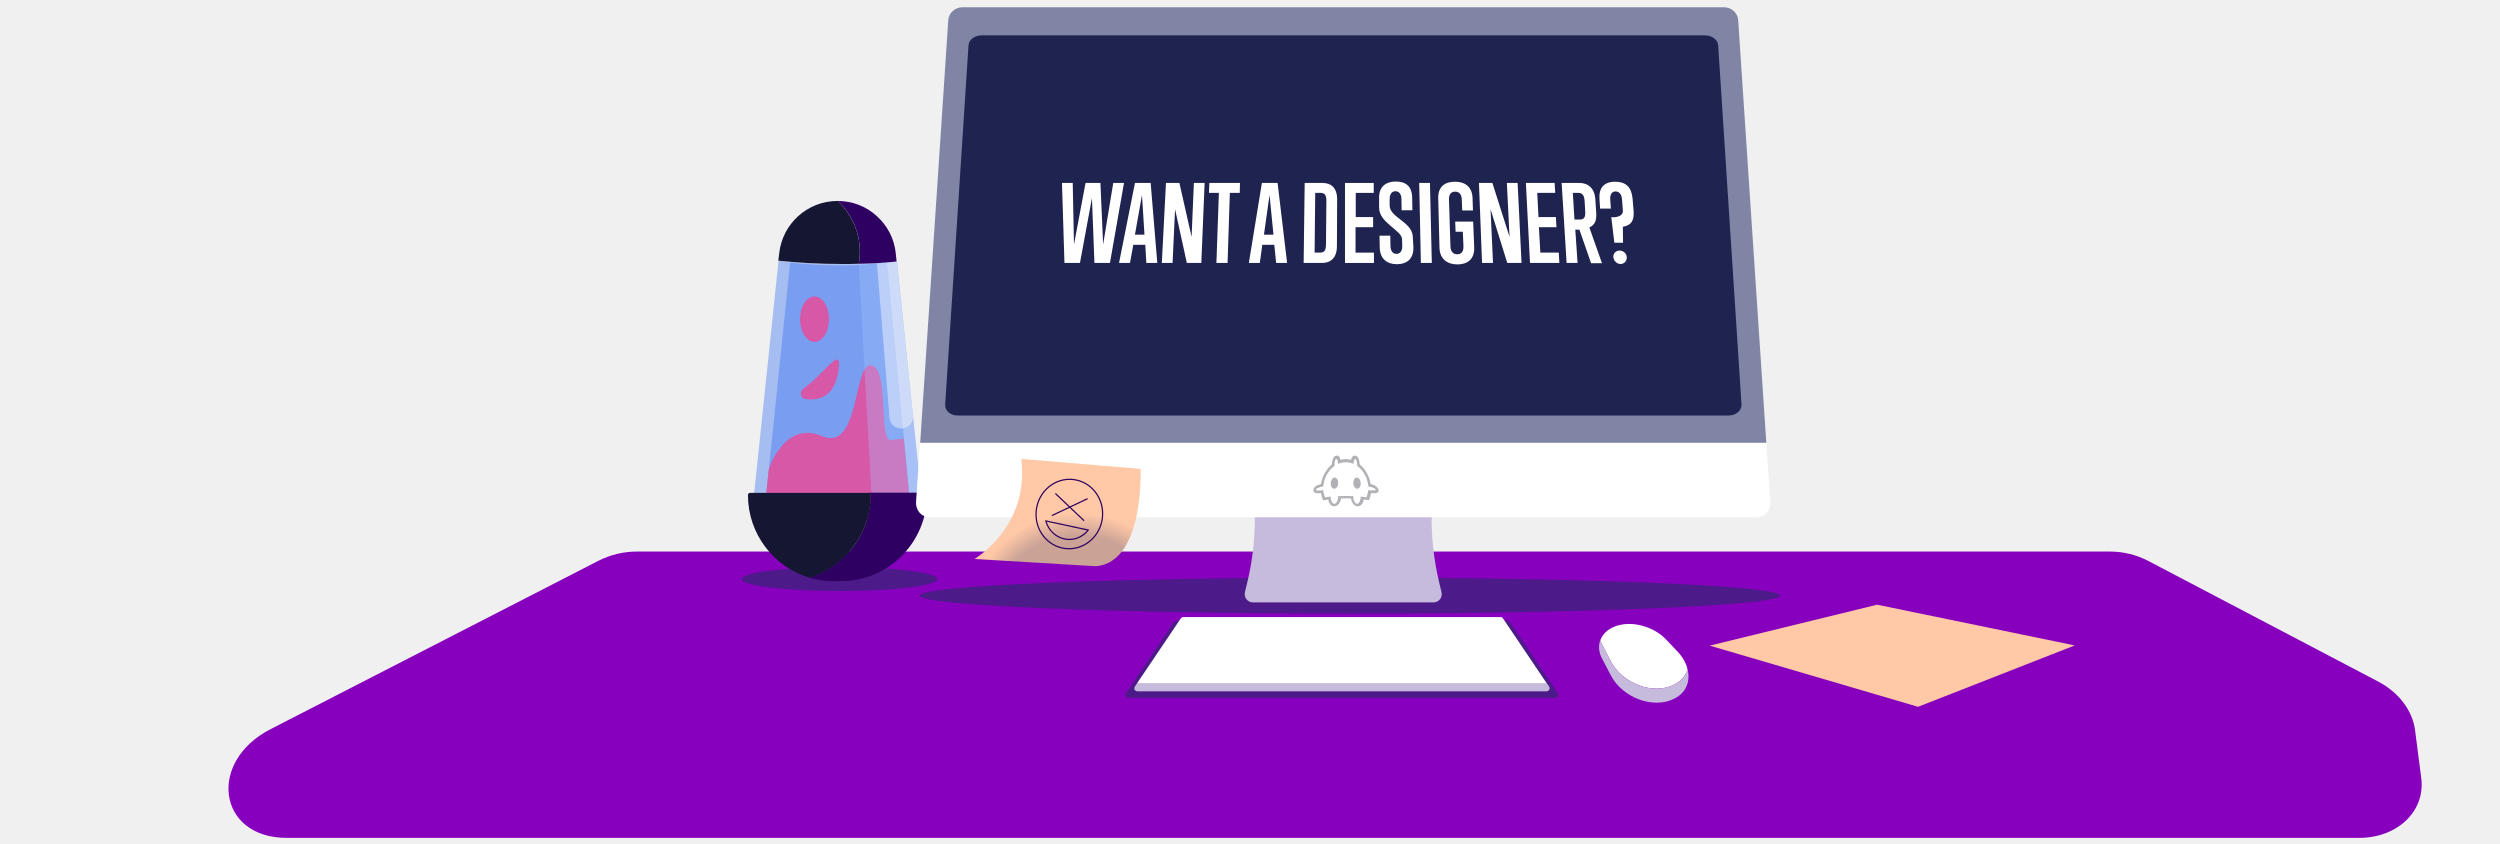
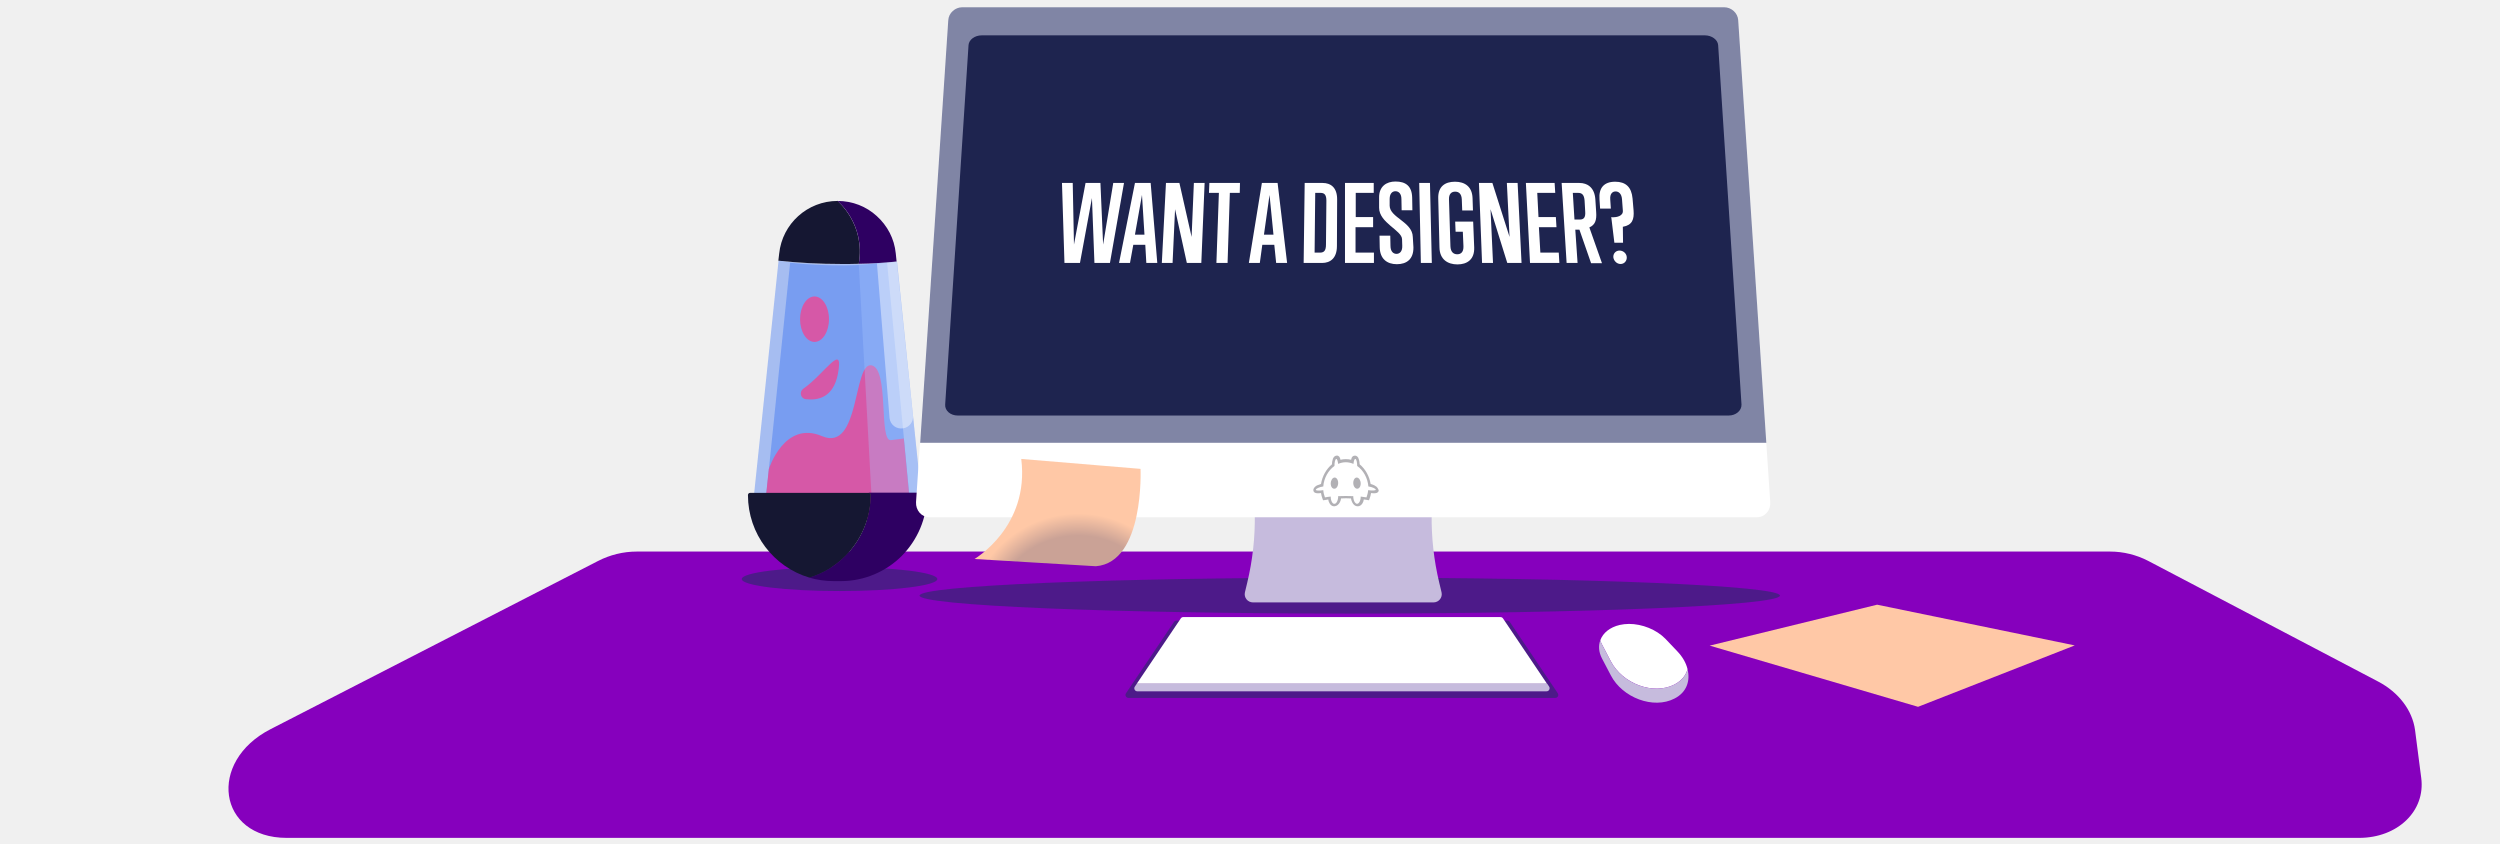
- <svg xmlns="http://www.w3.org/2000/svg" version="1.1" id="Livello_1" x="0px" y="0px" viewBox="0 0 1209.3 407.9" style="enable-background:new 0 0 1209.3 407.9;" xml:space="preserve">
+ <svg xmlns="http://www.w3.org/2000/svg" version="1.1" x="0px" y="0px" viewBox="0 0 1209.3 407.9" style="" xml:space="preserve">
  <style type="text/css">
+ 	
+ 	
+ 	#Livello_3 {
+ animation: fadeIn ease 10s;
+ -webkit-animation: fadeIn ease 10s;
+ -moz-animation: fadeIn ease 10s;
+ -o-animation: fadeIn ease 10s;
+ -ms-animation: fadeIn ease 10s;
+ }
+ @keyframes fadeIn {
+ 0% {opacity:0;}
+ 100% {opacity:100;}
+ }
+ 
+ @-moz-keyframes fadeIn {
+ 0% {opacity:0;}
+ 100% {opacity:100;}
+ }
+ 
+ @-webkit-keyframes fadeIn {
+ 0% {opacity:0;}
+ 100% {opacity:100;}
+ }
+ 
+ @-o-keyframes fadeIn {
+ 0% {opacity:0;}
+ 100% {opacity:100;}
+ }
+ 
+ @-ms-keyframes fadeIn {
+ 0% {opacity:0;}
+ 100% {opacity:100;}
+ }
+ 	
+ 	
+ 	
+ 	
+ 	
+ 	
+ 	
+ 	
+ 	
	.st0{fill:#8600BD;}
- 	.st1{opacity:0.58;fill:#242D64;}
- 	.st2{opacity:0.38;fill:#2C69F2;}
+ 	.st1{opacity:0.58;fill:#242D64;enable-background:new    ;}
+ 	.st2{opacity:0.38;fill:#2C69F2;enable-background:new    ;}
	.st3{fill:#151732;}
	.st4{fill:#D658A7;}
- 	.st5{opacity:0.31;fill:#A9C7FF;}
+ 	.st5{opacity:0.31;fill:#A9C7FF;enable-background:new    ;}
	.st6{fill:#2E0062;}
- 	.st7{opacity:0.43;fill:#FFFFFF;}
+ 	.st7{opacity:0.43;fill:#FFFFFF;enable-background:new    ;}
	.st8{fill:#FADD77;}
	.st9{fill:#C6BBDD;}
	.st10{fill:#FFFFFF;}
	.st11{fill:#FFC8A6;}
	.st12{fill:url(#SVGID_1_);}
- 	.st13{fill:none;stroke:#2E0062;stroke-width:0.6;stroke-miterlimit:10;}
- 	.st14{opacity:0.34;}
- 	.st15{fill:#1D1927;}
+ 	.st13{fill:none;stroke:#2E0062;stroke-width:0.6;stroke-miterlimit:9.999;}
+ 	.st14{fill:none;stroke:#2E0062;stroke-width:0.6;stroke-miterlimit:10;}
+ 	.st15{opacity:0.34;}
+ 	.st16{fill:#1D1927;}
+ 	.st17{fill:none;stroke:#FFFFFF;stroke-miterlimit:10;}
</style>
-   <path class="st0" d="M308,266.8h712.7c6.4,0,12.8,1.6,18.4,4.5l111.3,58.4c9.9,5.2,16.5,13.9,17.8,23.4l3,23.2  c2.1,16-11.4,29-30.1,29H138.7c-33.4,0-38.5-36.9-7.8-52.6l158.3-81.3C295,268.4,301.5,266.8,308,266.8z" />
-   <ellipse class="st1" cx="406.1" cy="280.1" rx="47.3" ry="5.8" />
-   <path class="st2" d="M446.5,248c-8.8,2.1-25.3,3.6-44.3,3.6c-15.4,0-29.2-1-38.5-2.5l12.9-123c9.3,1,19.8,1.6,30.8,1.6  c9.3,0,18.3-0.4,26.5-1.2L446.5,248z" />
-   <path class="st3" d="M415.4,127.6c-2.7,0.1-5.4,0.1-8.1,0.1c-11,0-21.5-0.6-30.8-1.6l0.4-3.4c1.5-14.5,13.7-25.5,28.3-25.5  C405.1,97.3,418.7,108.3,415.4,127.6z" />
-   <path class="st2" d="M440.8,249.1c-7.4,1.8-22.5,2.5-38.6,2.5c-13.4-0.1-33.4-2.2-32.6-2.1l12.6-122.4c7.9,0.9,16.7,1.3,26.1,1.3  c7.9,0,13.9-0.8,20.8-1.4L440.8,249.1z" />
-   <path class="st4" d="M371.9,226.9c0,0,7.5-23.8,25.8-15.9c18.4,7.8,14.9-35.7,23.8-34.3c8.8,1.5,3.4,37,9.5,36.2  c6.2-0.8,6.2-0.8,6.2-0.8l3.5,36.9c0,0-36.4,6.8-71.2,0.4L371.9,226.9z" />
-   <ellipse class="st4" cx="394" cy="154.4" rx="7" ry="11" />
-   <path class="st4" d="M388.6,188c-2.1,1.5-1.4,4.8,1.2,5.1c5.9,0.7,13.3-0.8,15.5-12.2C408.4,164.6,398.8,181,388.6,188z" />
-   <path class="st5" d="M433.8,126.6L446.5,248c0,0-12.6,3.3-24.3,3.4l-6.8-123.7L433.8,126.6z" />
-   <path class="st6" d="M415.4,127.6c3.3-19.4-10.3-30.4-10.3-30.4c7.3,0,14,2.7,19,7.3c5.1,4.6,8.5,10.9,9.2,18.1l0.4,3.9  C428,127.1,421.8,127.5,415.4,127.6z" />
-   <path class="st7" d="M424.2,127.5l6.1,74.8c0.4,3.2,3.3,5.4,6.5,4.9h0c3-0.4,5.2-3.2,4.8-6.2l-7.8-74.4L424.2,127.5z" />
-   <path class="st6" d="M448.4,239.4c0,11.5-4.7,21.9-12.2,29.5c-7.5,7.5-18,12.2-29.5,12.2h-3.4c-4.1,0-8.1-0.6-11.9-1.7  c6.7-2,12.7-5.6,17.5-10.5c7.5-7.5,12.2-18,12.2-29.5c0-0.6-0.5-1.1-1.1-1.1h27.3C447.9,238.3,448.4,238.8,448.4,239.4z" />
-   <ellipse class="st1" cx="652.9" cy="288.1" rx="208.1" ry="8.7" />
-   <path class="st3" d="M421.2,239.4c0,11.5-4.7,21.9-12.2,29.5c-4.8,4.8-10.8,8.5-17.5,10.5c-17.2-5.1-29.7-21.1-29.7-39.9  c0-0.3,0.1-0.6,0.3-0.8c0.2-0.2,0.5-0.3,0.8-0.3h57.3C420.7,238.3,421.2,238.8,421.2,239.4z" />
-   <path class="st8" d="M927.5,165.2" />
-   <path class="st9" d="M649.2,211.1h-42.9c-2.6,0-4.6,2.5-3.9,5l0,0c5.8,21.5,6.1,44.2,0.9,65.8l-1.1,4.6c-0.6,2.5,1.3,4.9,3.9,4.9  h43.1h1.1h43.1c2.6,0,4.5-2.4,3.9-4.9l-1.1-4.6c-5.2-21.7-4.9-44.3,0.9-65.8v0c0.7-2.5-1.2-5-3.9-5h-42.9" />
-   <path class="st10" d="M849.8,250.2H449.6c-3.8,0-6.7-3.3-6.5-7.3L458.7,9.7c0.2-3.4,3.3-6.2,6.8-6.2h333.2H834  c3.5,0,6.6,2.8,6.8,6.2l15.5,233.2C856.6,246.9,853.7,250.2,849.8,250.2z" />
-   <path class="st3" d="M836.2,201H463.3c-3.6,0-6.3-2.4-6.1-5.3l11.3-173.9c0.2-2.6,3-4.7,6.4-4.7h349.8c3.3,0,6.2,2.1,6.4,4.7  l11.3,173.9C842.5,198.6,839.7,201,836.2,201z" />
-   <path class="st1" d="M854.4,214.2H445.1L458.7,9.7c0.2-3.4,3.3-6.2,6.8-6.2H834c3.5,0,6.6,2.8,6.8,6.2L854.4,214.2z" />
-   <path class="st1" d="M753.5,335.3l-1-1.5l-22.2-33c-0.3-0.4-0.7-0.6-1.2-0.6h-160c-0.5,0-0.9,0.2-1.2,0.6l-22.2,33l-1,1.5  c-0.7,1,0,2.3,1.2,2.3h206.4C753.5,337.6,754.2,336.3,753.5,335.3z" />
-   <path class="st9" d="M748.1,334.4H550.1c-1.1,0-1.8-1.3-1.2-2.2l1-1.5c0.1,0,0.1,0,0.2,0h198.1c0.1,0,0.1,0,0.2,0l1,1.5  C749.9,333.1,749.3,334.4,748.1,334.4z" />
-   <path class="st10" d="M748.3,330.7c-0.1,0-0.1,0-0.2,0H550.1c-0.1,0-0.1,0-0.2,0l21.3-31.6c0.3-0.4,0.7-0.6,1.1-0.6h153.5  c0.5,0,0.9,0.2,1.2,0.6L748.3,330.7z" />
-   <g>
-     <path class="st10" d="M536.9,127.2h-7.5l-1.2-31.4l-5.8,31.4h-7.5l-1.2-38.7h5.2l0.6,29.8l5.6-29.8h7.2l1.3,29.8l4.9-29.8h5.2   L536.9,127.2z" />
-     <path class="st10" d="M554.5,127.2l-0.5-8.8h-5.8l-1.6,8.8h-5.3l7.7-38.7h7.6l3.2,38.7H554.5z M552.4,94.3l-3.4,19.2h4.6   L552.4,94.3z" />
-     <path class="st10" d="M574.1,127.2l-5.7-26l-1.2,26H562l2-38.7h6.5l5.9,26.1l1.1-26.1h5.2l-1.6,38.7H574.1z" />
-     <path class="st10" d="M588.4,127.2l1.2-33.9h-4.8l0.2-4.8h14.8l-0.1,4.8h-4.8l-1.1,33.9H588.4z" />
-     <path class="st10" d="M617.3,127.2l-0.9-8.8h-5.8l-1.2,8.8h-5.3l6.3-38.7h7.6l4.6,38.7H617.3z M614.1,94.3l-2.7,19.2h4.6   L614.1,94.3z" />
-     <path class="st10" d="M630.6,127.2l0.5-38.7h8.7c3.9,0,7,2.2,7,7.9l-0.1,22.6c0,5.9-3.2,8.2-7.2,8.2H630.6z M641.6,97.1   c0-2.8-0.9-3.8-2.8-3.8h-2.6l-0.3,28.9h2.6c2,0,2.9-1,2.9-3.9L641.6,97.1z" />
-     <path class="st10" d="M650.6,127.2l0-38.7h13.9l0,4.8h-8.7l0,11.7h8.4l0,4.9h-8.5l0,12.3h8.9l0,5H650.6z" />
-     <path class="st10" d="M683.7,119.6c0.1,5.7-3.2,8.2-8,8.2c-4.8,0-8.2-2.6-8.3-8.2l-0.1-5.6h5.2l0.1,4.9c0,2.9,1.5,3.9,2.9,3.9   c1.4,0,2.9-1,2.8-3.9l-0.1-3.2c-0.1-4.3-11.1-7.9-11.1-15.2l0-4.8c-0.1-5.6,3.6-7.9,7.9-7.9c5,0,8,2.2,8.1,7.9l0.1,6h-5.2l-0.1-5.4   c0-2.8-1.5-3.8-2.9-3.8c-1.4,0-2.8,1-2.8,3.8l0,3.2c0.1,5.8,11,7.8,11.2,15.1L683.7,119.6z" />
-     <path class="st10" d="M687.3,127.2l-0.8-38.7h5.2l0.9,38.7H687.3z" />
-     <path class="st10" d="M707.6,112.1h-3.5l-0.2-4.9h8.7l0.5,12.5c0.2,5.9-3.5,8.2-8.1,8.2c-4.7,0-8.6-2.4-8.7-8.2l-0.6-23.9   c-0.1-5.6,3.3-7.9,8.1-7.9c4.8,0,8.3,2.4,8.5,7.9l0.2,6h-5.2l-0.2-5.3c-0.1-2.8-1.5-3.8-3.2-3.8c-1.7,0-3.1,1-3,3.8l0.7,22.6   c0.1,2.9,1.6,3.9,3.3,3.9c1.7,0,3.1-1,3-3.9L707.6,112.1z" />
-     <path class="st10" d="M729.1,127.2l-8.1-26l1.2,26h-5.3l-1.5-38.7h6.5l8.3,26.1l-1.3-26.1h5.2l1.9,38.7H729.1z" />
-     <path class="st10" d="M740.1,127.2l-2-38.7H752l0.3,4.8h-8.7l0.6,11.7h8.4l0.3,4.9h-8.5l0.7,12.3h8.9l0.3,5H740.1z" />
-     <path class="st10" d="M769.6,127.2l-5.6-16.1h-2l1.1,16.1h-5.3l-2.4-38.7h8.6c3.9,0,7.3,2.2,7.7,7.9l0.4,6.2   c0.3,3.9-0.5,6.2-3.3,7.4l6.1,17.3H769.6z M766.5,97.1c-0.2-2.8-1.2-3.8-3.1-3.8h-2.6l0.8,12.9h2.6c1.9,0,2.8-1,2.6-3.8L766.5,97.1   z" />
-     <path class="st10" d="M780.9,117.4l-1.5-12.4c0.3,0.1,0.6,0.1,1,0.1c1.4,0,4.9-0.5,4.6-3.3l-0.4-5.4c-0.2-2.8-1.7-3.8-3.1-3.8   c-1.4,0-2.8,1-2.6,3.8l0.3,4.5h-5.2l-0.3-4.6c-0.4-5.4,2.2-8.4,7.6-8.4c5.1,0,7.9,2.6,8.4,8.1l0.5,5.9c0.3,4.2-0.6,7-5.2,7.8   l0.1,7.7H780.9z M780.4,124.4c-0.1-1.8,1.2-3.2,3-3.2c1.8,0,3.4,1.4,3.5,3.2c0.1,1.8-1.2,3.3-3,3.3S780.6,126.2,780.4,124.4z" />
+   <g id="Livello_1">
+     <path class="st0 gWcAGtSn_0" d="M308,266.8h712.7c6.4,0,12.8,1.6,18.4,4.5l111.3,58.4c9.9,5.2,16.5,13.9,17.8,23.4l3,23.2   c2.1,16-11.4,29-30.1,29H138.7c-33.4,0-38.5-36.9-7.8-52.6l158.3-81.3C295,268.4,301.5,266.8,308,266.8z" />
+     <path class="st1 gWcAGtSn_1" d="M358.8,280.1A47.3,5.8 0,1,1 453.4,280.1A47.3,5.8 0,1,1 358.8,280.1" />
+     <path class="st2 gWcAGtSn_2" d="M446.5,248c-8.8,2.1-25.3,3.6-44.3,3.6c-15.4,0-29.2-1-38.5-2.5l12.9-123c9.3,1,19.8,1.6,30.8,1.6   c9.3,0,18.3-0.4,26.5-1.2L446.5,248z" />
+     <path class="st3 gWcAGtSn_3" d="M415.4,127.6c-2.7,0.1-5.4,0.1-8.1,0.1c-11,0-21.5-0.6-30.8-1.6l0.4-3.4c1.5-14.5,13.7-25.5,28.3-25.5   C405.1,97.3,418.7,108.3,415.4,127.6z" />
+     <path class="st2 gWcAGtSn_4" d="M440.8,249.1c-7.4,1.8-22.5,2.5-38.6,2.5c-13.4-0.1-33.4-2.2-32.6-2.1l12.6-122.4c7.9,0.9,16.7,1.3,26.1,1.3   c7.9,0,13.9-0.8,20.8-1.4L440.8,249.1z" />
+     <path class="st4 gWcAGtSn_5" d="M371.9,226.9c0,0,7.5-23.8,25.8-15.9c18.4,7.8,14.9-35.7,23.8-34.3c8.8,1.5,3.4,37,9.5,36.2   c6.2-0.8,6.2-0.8,6.2-0.8l3.5,36.9c0,0-36.4,6.8-71.2,0.4L371.9,226.9z" />
+     <path class="st4 gWcAGtSn_6" d="M387,154.4A7,11 0,1,1 401,154.4A7,11 0,1,1 387,154.4" />
+     <path class="st4 gWcAGtSn_7" d="M388.6,188c-2.1,1.5-1.4,4.8,1.2,5.1c5.9,0.7,13.3-0.8,15.5-12.2C408.4,164.6,398.8,181,388.6,188z" />
+     <path class="st5 gWcAGtSn_8" d="M433.8,126.6L446.5,248c0,0-12.6,3.3-24.3,3.4l-6.8-123.7L433.8,126.6z" />
+     <path class="st6 gWcAGtSn_9" d="M415.4,127.6c3.3-19.4-10.3-30.4-10.3-30.4c7.3,0,14,2.7,19,7.3c5.1,4.6,8.5,10.9,9.2,18.1l0.4,3.9   C428,127.1,421.8,127.5,415.4,127.6z" />
+     <path class="st7 gWcAGtSn_10" d="M424.2,127.5l6.1,74.8c0.4,3.2,3.3,5.4,6.5,4.9l0,0c3-0.4,5.2-3.2,4.8-6.2l-7.8-74.4L424.2,127.5z" />
+     <path class="st6 gWcAGtSn_11" d="M448.4,239.4c0,11.5-4.7,21.9-12.2,29.5c-7.5,7.5-18,12.2-29.5,12.2h-3.4c-4.1,0-8.1-0.6-11.9-1.7   c6.7-2,12.7-5.6,17.5-10.5c7.5-7.5,12.2-18,12.2-29.5c0-0.6-0.5-1.1-1.1-1.1h27.3C447.9,238.3,448.4,238.8,448.4,239.4z" />
+     <path class="st1 gWcAGtSn_12" d="M444.8,288.1A208.1,8.7 0,1,1 861,288.1A208.1,8.7 0,1,1 444.8,288.1" />
+     <path class="st3 gWcAGtSn_13" d="M421.2,239.4c0,11.5-4.7,21.9-12.2,29.5c-4.8,4.8-10.8,8.5-17.5,10.5c-17.2-5.1-29.7-21.1-29.7-39.9   c0-0.3,0.1-0.6,0.3-0.8c0.2-0.2,0.5-0.3,0.8-0.3h57.3C420.7,238.3,421.2,238.8,421.2,239.4z" />
+     <path class="st8 gWcAGtSn_14" d="M927.5,165.2" />
+     <path class="st9 gWcAGtSn_15" d="M649.2,211.1h-42.9c-2.6,0-4.6,2.5-3.9,5l0,0c5.8,21.5,6.1,44.2,0.9,65.8l-1.1,4.6c-0.6,2.5,1.3,4.9,3.9,4.9   h43.1h1.1h43.1c2.6,0,4.5-2.4,3.9-4.9l-1.1-4.6c-5.2-21.7-4.9-44.3,0.9-65.8l0,0c0.7-2.5-1.2-5-3.9-5h-42.9" />
+     <path class="st10 gWcAGtSn_16" d="M849.8,250.2H449.6c-3.8,0-6.7-3.3-6.5-7.3L458.7,9.7c0.2-3.4,3.3-6.2,6.8-6.2h333.2H834   c3.5,0,6.6,2.8,6.8,6.2l15.5,233.2C856.6,246.9,853.7,250.2,849.8,250.2z" />
+     <path class="st3 gWcAGtSn_17" d="M836.2,201H463.3c-3.6,0-6.3-2.4-6.1-5.3l11.3-173.9c0.2-2.6,3-4.7,6.4-4.7h349.8c3.3,0,6.2,2.1,6.4,4.7   l11.3,173.9C842.5,198.6,839.7,201,836.2,201z" />
+     <path class="st1 gWcAGtSn_18" d="M854.4,214.2H445.1L458.7,9.7c0.2-3.4,3.3-6.2,6.8-6.2H834c3.5,0,6.6,2.8,6.8,6.2L854.4,214.2z" />
+     <path class="st1 gWcAGtSn_19" d="M753.5,335.3l-1-1.5l-22.2-33c-0.3-0.4-0.7-0.6-1.2-0.6h-160c-0.5,0-0.9,0.2-1.2,0.6l-22.2,33l-1,1.5   c-0.7,1,0,2.3,1.2,2.3h206.4C753.5,337.6,754.2,336.3,753.5,335.3z" />
+     <path class="st9 gWcAGtSn_20" d="M748.1,334.4h-198c-1.1,0-1.8-1.3-1.2-2.2l1-1.5c0.1,0,0.1,0,0.2,0h198.1c0.1,0,0.1,0,0.2,0l1,1.5   C749.9,333.1,749.3,334.4,748.1,334.4z" />
+     <path class="st10 gWcAGtSn_21" d="M748.3,330.7c-0.1,0-0.1,0-0.2,0h-198c-0.1,0-0.1,0-0.2,0l21.3-31.6c0.3-0.4,0.7-0.6,1.1-0.6h153.5   c0.5,0,0.9,0.2,1.2,0.6L748.3,330.7z" />
+     <path class="st10 gWcAGtSn_22" d="M816.3,323.7c-0.8,3-2.9,5.6-6.3,7.4c-10.2,5.3-25.2-0.4-30.8-11.2l-4.3-8.2c-0.4-0.7-0.6-1.3-0.8-2   c1.3-3.6,4.7-6.3,9.4-7.4c1.4-0.3,2.9-0.5,4.5-0.5c6.3,0,13.2,2.7,17.6,7.2l5.7,6C813.9,317.7,815.6,320.7,816.3,323.7z" />
+     <path class="st9 gWcAGtSn_23" d="M810,337.9c-10.2,5.3-25.2-0.4-30.8-11.2l-4.3-8.2c-1.6-3.1-1.8-6.2-0.8-8.8c0.2,0.7,0.5,1.3,0.8,2l4.3,8.2   c5.6,10.8,20.5,16.5,30.8,11.2c3.4-1.8,5.5-4.4,6.3-7.4C817.7,329.3,815.9,334.9,810,337.9z" />
+     <path class="st11 gWcAGtSn_24" d="M908,292.5L1003.6,312.2L927.8,341.9L827,312.3Z" />
+     <radialGradient id="SVGID_1_" cx="211.699" cy="666.596" r="87.744" gradientTransform="matrix(0.6142 0 0 0.6142 391.5625 -107.1368)" gradientUnits="userSpaceOnUse">
+       <stop offset="0.46" style="stop-color:#CAA296" />
+       <stop offset="0.801" style="stop-color:#CAA296" />
+       <stop offset="1" style="stop-color:#FFC8A6" />
+     </radialGradient>
+     <path class="st12 gWcAGtSn_25" d="M494,222l57.7,4.8c0,0,2,45.2-21.6,47.1l-58.7-3.5C471.4,270.3,498.1,254.9,494,222z" />
+     <path transform="matrix(0.1135 -0.9935 0.9935 0.1135 211.4926 734.2626)" class="st13 gWcAGtSn_26" d="M500.4,248.6A16.8,16.1 0,1,1 534,248.6A16.8,16.1 0,1,1 500.4,248.6" />
+     <path class="st14 gWcAGtSn_27" d="M526.4,256.4c-2.6,3.3-6.7,5.1-11,4.4c-4.7-0.8-8.3-4.3-9.5-8.8L526.4,256.4z" />
+     <g>
+       <path class="st14 gWcAGtSn_28" d="M510.5,238.7L524.4,251.9" />
+       <path class="st14 gWcAGtSn_29" d="M526.1,241.2L508.8,249.4" />
+     </g>
+     <g class="st15">
+       <path class="st16 gWcAGtSn_30" d="M647.3,233.6c0,1.5-0.8,2.8-1.8,2.8c-1,0.1-1.8-1-1.8-2.5s0.8-2.8,1.8-2.9    C646.5,230.9,647.3,232.1,647.3,233.6z" />
+       <path class="st16 gWcAGtSn_31" d="M658.2,233.9c0,1.5-0.8,2.6-1.8,2.5s-1.8-1.3-1.8-2.8s0.8-2.7,1.8-2.6C657.4,231.1,658.2,232.4,658.2,233.9z    " />
+       <path class="st16 gWcAGtSn_32" d="M665.8,235.4c-0.3-0.2-0.7-0.5-1.1-0.7c-0.5-0.2-1.1-0.4-1.7-0.6c-0.6-3.7-2.5-7.2-5.3-9.5    c0-0.8-0.2-1.5-0.3-2.1c-0.1-0.4-0.3-0.8-0.4-1.1c-0.5-0.8-1.1-1-1.5-1c-0.3,0-0.9,0-1.4,0.6c-0.2,0.2-0.3,0.5-0.4,0.9    c-0.1,0.2-0.1,0.3-0.1,0.5c-0.8-0.2-1.7-0.3-2.6-0.3c-0.9,0-1.7,0.1-2.6,0.3c0-0.2-0.1-0.3-0.1-0.5c-0.1-0.4-0.3-0.6-0.4-0.9    c-0.5-0.6-1.1-0.7-1.4-0.6c-0.3,0-1,0.2-1.5,1c-0.2,0.3-0.3,0.7-0.4,1.1c-0.2,0.6-0.3,1.3-0.3,2.1c-2.8,2.3-4.7,5.8-5.3,9.5    c-0.6,0.2-1.2,0.4-1.7,0.6c-0.5,0.2-0.8,0.4-1.1,0.7c-0.8,0.7-0.9,1.3-0.9,1.7c0,0.3,0.1,1,0.9,1.3c0.3,0.1,0.7,0.2,1.1,0.2    c0.5,0,1.1,0,1.7-0.1c0.1,0.9,0.4,1.8,0.7,2.7c0.1,0.3,0.2,0.5,0.3,0.8c0.8-0.1,1.6-0.2,2.5-0.4c0.1,0.7,0.3,1.3,0.6,1.8    c0.6,1.1,1.5,1.6,2.5,1.5s1.9-0.8,2.5-1.9c0.3-0.5,0.5-1.2,0.6-1.9c1.6-0.1,3.2-0.1,4.8,0c0.1,0.7,0.3,1.3,0.6,1.9    c0.6,1.2,1.5,1.9,2.5,1.9c1,0.1,1.9-0.5,2.5-1.5c0.3-0.5,0.5-1.1,0.6-1.8c0.8,0.1,1.6,0.2,2.5,0.4c0.1-0.3,0.2-0.5,0.3-0.8    c0.3-0.9,0.6-1.8,0.7-2.7c0.6,0.1,1.2,0.1,1.7,0.1s0.8-0.1,1.1-0.2c0.8-0.3,0.9-0.9,0.9-1.3C666.7,236.8,666.6,236.1,665.8,235.4z     M661.8,237.1C661.8,237.1,661.8,237,661.8,237.1c-0.1,1.3-0.4,2.4-0.8,3.5c-0.9-0.1-1.9-0.3-2.8-0.4l0,0c0,2-0.8,3.5-1.8,3.5    c-1-0.1-1.8-1.7-1.8-3.7l0,0c-2.4-0.1-4.8-0.1-7.3,0l0,0c0,2-0.8,3.7-1.8,3.7c-1,0.1-1.8-1.5-1.8-3.5l0,0    c-0.9,0.1-1.9,0.2-2.8,0.4c-0.4-1.1-0.7-2.2-0.8-3.5l0,0c-2,0.3-3.6,0.3-3.6-0.2s1.6-1.3,3.6-1.6l0,0c0.3-4,2.4-7.8,5.4-9.9    c0-1.9,0.4-3.4,0.9-3.4c0.4,0,0.7,1,0.9,2.4c1.1-0.5,2.4-0.8,3.7-0.8s2.5,0.3,3.7,0.8c0.1-1.4,0.5-2.5,0.9-2.4    c0.5,0,0.9,1.6,0.9,3.4c3,2.1,5.1,5.9,5.4,9.9l0,0c2,0.3,3.6,1.1,3.6,1.6C665.4,237.3,663.8,237.4,661.8,237.1z" />
+     </g>
  </g>
-   <path class="st10" d="M816.3,323.7c-0.8,3-2.9,5.6-6.3,7.4c-10.2,5.3-25.2-0.4-30.8-11.2l-4.3-8.2c-0.4-0.7-0.6-1.3-0.8-2  c1.3-3.6,4.7-6.3,9.4-7.4c1.4-0.3,2.9-0.5,4.5-0.5c6.3,0,13.2,2.7,17.6,7.2l5.7,6C813.9,317.7,815.6,320.7,816.3,323.7z" />
-   <path class="st9" d="M810,337.9c-10.2,5.3-25.2-0.4-30.8-11.2l-4.3-8.2c-1.6-3.1-1.8-6.2-0.8-8.8c0.2,0.7,0.5,1.3,0.8,2l4.3,8.2  c5.6,10.8,20.5,16.5,30.8,11.2c3.4-1.8,5.5-4.4,6.3-7.4C817.7,329.3,815.9,334.9,810,337.9z" />
-   <polygon class="st11" points="908,292.5 1003.6,312.2 927.8,341.9 827,312.3 " />
-   <radialGradient id="SVGID_1_" cx="442.853" cy="363.763" r="87.744" gradientTransform="matrix(0.6142 0 0 0.6142 249.5881 78.8631)" gradientUnits="userSpaceOnUse">
-     <stop offset="0.46" style="stop-color:#CAA296" />
-     <stop offset="0.801" style="stop-color:#CAA296" />
-     <stop offset="1" style="stop-color:#FFC8A6" />
-   </radialGradient>
-   <path class="st12" d="M494,222l57.7,4.8c0,0,2,45.2-21.6,47.1l-58.7-3.5C471.4,270.3,498.1,254.9,494,222z" />
-   <ellipse transform="matrix(0.1135 -0.9935 0.9935 0.1135 211.4615 734.3544)" class="st13" cx="517.3" cy="248.7" rx="16.8" ry="16.1" />
-   <path class="st13" d="M526.4,256.4c-2.6,3.3-6.7,5.1-11,4.4c-4.7-0.8-8.3-4.3-9.5-8.8L526.4,256.4z" />
-   <g>
-     <line class="st13" x1="510.5" y1="238.7" x2="524.4" y2="251.9" />
-     <line class="st13" x1="526.1" y1="241.2" x2="508.8" y2="249.4" />
+   <g id="Livello_3">
+     <g>
+       <path class="st10 gWcAGtSn_33" d="M536.9,127.2h-7.5l-1.2-31.4l-5.8,31.4h-7.5l-1.2-38.7h5.2l0.6,29.8l5.6-29.8h7.2l1.3,29.8l4.9-29.8h5.2    L536.9,127.2z" />
+       <path class="st10 gWcAGtSn_34" d="M554.5,127.2l-0.5-8.8h-5.8l-1.6,8.8h-5.3l7.7-38.7h7.6l3.2,38.7H554.5z M552.4,94.3l-3.4,19.2h4.6    L552.4,94.3z" />
+       <path class="st10 gWcAGtSn_35" d="M574.1,127.2l-5.7-26l-1.2,26H562l2-38.7h6.5l5.9,26.1l1.1-26.1h5.2l-1.6,38.7H574.1z" />
+       <path class="st10 gWcAGtSn_36" d="M588.4,127.2l1.2-33.9h-4.8l0.2-4.8h14.8l-0.1,4.8h-4.8l-1.1,33.9H588.4z" />
+       <path class="st10 gWcAGtSn_37" d="M617.3,127.2l-0.9-8.8h-5.8l-1.2,8.8h-5.3l6.3-38.7h7.6l4.6,38.7H617.3z M614.1,94.3l-2.7,19.2h4.6    L614.1,94.3z" />
+       <path class="st10 gWcAGtSn_38" d="M630.6,127.2l0.5-38.7h8.7c3.9,0,7,2.2,7,7.9l-0.1,22.6c0,5.9-3.2,8.2-7.2,8.2H630.6z M641.6,97.1    c0-2.8-0.9-3.8-2.8-3.8h-2.6l-0.3,28.9h2.6c2,0,2.9-1,2.9-3.9L641.6,97.1z" />
+       <path class="st10 gWcAGtSn_39" d="M650.6,127.2V88.5h13.9v4.8h-8.7V105h8.4v4.9h-8.5v12.3h8.9v5C664.6,127.2,650.6,127.2,650.6,127.2z" />
+       <path class="st10 gWcAGtSn_40" d="M683.7,119.6c0.1,5.7-3.2,8.2-8,8.2s-8.2-2.6-8.3-8.2l-0.1-5.6h5.2l0.1,4.9c0,2.9,1.5,3.9,2.9,3.9    s2.9-1,2.8-3.9l-0.1-3.2c-0.1-4.3-11.1-7.9-11.1-15.2v-4.8c-0.1-5.6,3.6-7.9,7.9-7.9c5,0,8,2.2,8.1,7.9l0.1,6H678l-0.1-5.4    c0-2.8-1.5-3.8-2.9-3.8s-2.8,1-2.8,3.8v3.2c0.1,5.8,11,7.8,11.2,15.1L683.7,119.6z" />
+       <path class="st10 gWcAGtSn_41" d="M687.3,127.2l-0.8-38.7h5.2l0.9,38.7H687.3z" />
+       <path class="st10 gWcAGtSn_42" d="M707.6,112.1h-3.5l-0.2-4.9h8.7l0.5,12.5c0.2,5.9-3.5,8.2-8.1,8.2c-4.7,0-8.6-2.4-8.7-8.2l-0.6-23.9    c-0.1-5.6,3.3-7.9,8.1-7.9s8.3,2.4,8.5,7.9l0.2,6h-5.2l-0.2-5.3c-0.1-2.8-1.5-3.8-3.2-3.8s-3.1,1-3,3.8l0.7,22.6    c0.1,2.9,1.6,3.9,3.3,3.9s3.1-1,3-3.9L707.6,112.1z" />
+       <path class="st10 gWcAGtSn_43" d="M729.1,127.2l-8.1-26l1.2,26h-5.3l-1.5-38.7h6.5l8.3,26.1l-1.3-26.1h5.2l1.9,38.7H729.1z" />
+       <path class="st10 gWcAGtSn_44" d="M740.1,127.2l-2-38.7H752l0.3,4.8h-8.7l0.6,11.7h8.4l0.3,4.9h-8.5l0.7,12.3h8.9l0.3,5    C754.3,127.2,740.1,127.2,740.1,127.2z" />
+       <path class="st10 gWcAGtSn_45" d="M769.6,127.2l-5.6-16.1h-2l1.1,16.1h-5.3l-2.4-38.7h8.6c3.9,0,7.3,2.2,7.7,7.9l0.4,6.2    c0.3,3.9-0.5,6.2-3.3,7.4l6.1,17.3h-5.3V127.2z M766.5,97.1c-0.2-2.8-1.2-3.8-3.1-3.8h-2.6l0.8,12.9h2.6c1.9,0,2.8-1,2.6-3.8    L766.5,97.1z" />
+       <path class="st10 gWcAGtSn_46" d="M780.9,117.4l-1.5-12.4c0.3,0.1,0.6,0.1,1,0.1c1.4,0,4.9-0.5,4.6-3.3l-0.4-5.4c-0.2-2.8-1.7-3.8-3.1-3.8    c-1.4,0-2.8,1-2.6,3.8l0.3,4.5H774l-0.3-4.6c-0.4-5.4,2.2-8.4,7.6-8.4c5.1,0,7.9,2.6,8.4,8.1l0.5,5.9c0.3,4.2-0.6,7-5.2,7.8    l0.1,7.7C785.1,117.4,780.9,117.4,780.9,117.4z M780.4,124.4c-0.1-1.8,1.2-3.2,3-3.2s3.4,1.4,3.5,3.2c0.1,1.8-1.2,3.3-3,3.3    S780.6,126.2,780.4,124.4z" />
+     </g>
  </g>
-   <g class="st14">
-     <path class="st15" d="M647.3,233.6c0,1.5-0.8,2.8-1.8,2.8c-1,0.1-1.8-1-1.8-2.5c0-1.5,0.8-2.8,1.8-2.9   C646.5,230.9,647.3,232.1,647.3,233.6z" />
-     <path class="st15" d="M658.2,233.9c0,1.5-0.8,2.6-1.8,2.5c-1-0.1-1.8-1.3-1.8-2.8c0-1.5,0.8-2.7,1.8-2.6   C657.4,231.1,658.2,232.4,658.2,233.9z" />
-     <path class="st15" d="M665.8,235.4c-0.3-0.2-0.7-0.5-1.1-0.7c-0.5-0.2-1.1-0.4-1.7-0.6c-0.6-3.7-2.5-7.2-5.3-9.5   c0-0.8-0.2-1.5-0.3-2.1c-0.1-0.4-0.3-0.8-0.4-1.1c-0.5-0.8-1.1-1-1.5-1c-0.3,0-0.9,0-1.4,0.6c-0.2,0.2-0.3,0.5-0.4,0.9   c-0.1,0.2-0.1,0.3-0.1,0.5c-0.8-0.2-1.7-0.3-2.6-0.3c-0.9,0-1.7,0.1-2.6,0.3c0-0.2-0.1-0.3-0.1-0.5c-0.1-0.4-0.3-0.6-0.4-0.9   c-0.5-0.6-1.1-0.7-1.4-0.6c-0.3,0-1,0.2-1.5,1c-0.2,0.3-0.3,0.7-0.4,1.1c-0.2,0.6-0.3,1.3-0.3,2.1c-2.8,2.3-4.7,5.8-5.3,9.5   c-0.6,0.2-1.2,0.4-1.7,0.6c-0.5,0.2-0.8,0.4-1.1,0.7c-0.8,0.7-0.9,1.3-0.9,1.7c0,0.3,0.1,1,0.9,1.3c0.3,0.1,0.7,0.2,1.1,0.2   c0.5,0,1.1,0,1.7-0.1c0.1,0.9,0.4,1.8,0.7,2.7c0.1,0.3,0.2,0.5,0.3,0.8c0.8-0.1,1.6-0.2,2.5-0.4c0.1,0.7,0.3,1.3,0.6,1.8   c0.6,1.1,1.5,1.6,2.5,1.5c1-0.1,1.9-0.8,2.5-1.9c0.3-0.5,0.5-1.2,0.6-1.9c1.6-0.1,3.2-0.1,4.8,0c0.1,0.7,0.3,1.3,0.6,1.9   c0.6,1.2,1.5,1.9,2.5,1.9c1,0.1,1.9-0.5,2.5-1.5c0.3-0.5,0.5-1.1,0.6-1.8c0.8,0.1,1.6,0.2,2.5,0.4c0.1-0.3,0.2-0.5,0.3-0.8   c0.3-0.9,0.6-1.8,0.7-2.7c0.6,0.1,1.2,0.1,1.7,0.1c0.5,0,0.8-0.1,1.1-0.2c0.8-0.3,0.9-0.9,0.9-1.3   C666.7,236.8,666.6,236.1,665.8,235.4z M661.8,237.1C661.8,237.1,661.8,237,661.8,237.1c-0.1,1.3-0.4,2.4-0.8,3.5   c-0.9-0.1-1.9-0.3-2.8-0.4c0,0,0,0,0,0c0,2-0.8,3.5-1.8,3.5c-1-0.1-1.8-1.7-1.8-3.7c0,0,0,0,0,0c-2.4-0.1-4.8-0.1-7.3,0   c0,0,0,0,0,0c0,2-0.8,3.7-1.8,3.7c-1,0.1-1.8-1.5-1.8-3.5c0,0,0,0,0,0c-0.9,0.1-1.9,0.2-2.8,0.4c-0.4-1.1-0.7-2.2-0.8-3.5   c0,0,0,0,0,0c-2,0.3-3.6,0.3-3.6-0.2c0-0.5,1.6-1.3,3.6-1.6c0,0,0,0,0,0c0.3-4,2.4-7.8,5.4-9.9c0-1.9,0.4-3.4,0.9-3.4   c0.4,0,0.7,1,0.9,2.4c1.1-0.5,2.4-0.8,3.7-0.8c1.3,0,2.5,0.3,3.7,0.8c0.1-1.4,0.5-2.5,0.9-2.4c0.5,0,0.9,1.6,0.9,3.4   c3,2.1,5.1,5.9,5.4,9.9c0,0,0,0,0,0c2,0.3,3.6,1.1,3.6,1.6C665.4,237.3,663.8,237.4,661.8,237.1z" />
+   <g id="Livello_2">
+     <g id="Livello_2_1_">
+       <g>
+         <path class="st17 gWcAGtSn_47" d="M536.9,127.2h-7.5l-1.2-31.4l-5.8,31.4h-7.5l-1.2-38.7h5.2l0.6,29.8l5.6-29.8h7.2l1.3,29.8l4.9-29.8h5.2     L536.9,127.2z" />
+         <path class="st17 gWcAGtSn_48" d="M554.5,127.2l-0.5-8.8h-5.8l-1.6,8.8h-5.3l7.7-38.7h7.6l3.2,38.7H554.5z M552.4,94.3l-3.4,19.2h4.6     L552.4,94.3z" />
+         <path class="st17 gWcAGtSn_49" d="M574.1,127.2l-5.7-26l-1.2,26H562l2-38.7h6.5l5.9,26.1l1.1-26.1h5.2l-1.6,38.7H574.1z" />
+         <path class="st17 gWcAGtSn_50" d="M588.4,127.2l1.2-33.9h-4.8l0.2-4.8h14.8l-0.1,4.8h-4.8l-1.1,33.9H588.4z" />
+         <path class="st17 gWcAGtSn_51" d="M617.3,127.2l-0.9-8.8h-5.8l-1.2,8.8h-5.3l6.3-38.7h7.6l4.6,38.7H617.3z M614.1,94.3l-2.7,19.2h4.6     L614.1,94.3z" />
+         <path class="st17 gWcAGtSn_52" d="M630.6,127.2l0.5-38.7h8.7c3.9,0,7,2.2,7,7.9l-0.1,22.6c0,5.9-3.2,8.2-7.2,8.2H630.6z M641.6,97.1     c0-2.8-0.9-3.8-2.8-3.8h-2.6l-0.3,28.9h2.6c2,0,2.9-1,2.9-3.9L641.6,97.1z" />
+         <path class="st17 gWcAGtSn_53" d="M650.6,127.2V88.5h13.9v4.8h-8.7V105h8.4v4.9h-8.5v12.3h8.9v5C664.6,127.2,650.6,127.2,650.6,127.2z" />
+         <path class="st17 gWcAGtSn_54" d="M683.7,119.6c0.1,5.7-3.2,8.2-8,8.2s-8.2-2.6-8.3-8.2l-0.1-5.6h5.2l0.1,4.9c0,2.9,1.5,3.9,2.9,3.9     s2.9-1,2.8-3.9l-0.1-3.2c-0.1-4.3-11.1-7.9-11.1-15.2v-4.8c-0.1-5.6,3.6-7.9,7.9-7.9c5,0,8,2.2,8.1,7.9l0.1,6H678l-0.1-5.4     c0-2.8-1.5-3.8-2.9-3.8s-2.8,1-2.8,3.8v3.2c0.1,5.8,11,7.8,11.2,15.1L683.7,119.6z" />
+         <path class="st17 gWcAGtSn_55" d="M687.3,127.2l-0.8-38.7h5.2l0.9,38.7H687.3z" />
+         <path class="st17 gWcAGtSn_56" d="M707.6,112.1h-3.5l-0.2-4.9h8.7l0.5,12.5c0.2,5.9-3.5,8.2-8.1,8.2c-4.7,0-8.6-2.4-8.7-8.2l-0.6-23.9     c-0.1-5.6,3.3-7.9,8.1-7.9s8.3,2.4,8.5,7.9l0.2,6h-5.2l-0.2-5.3c-0.1-2.8-1.5-3.8-3.2-3.8s-3.1,1-3,3.8l0.7,22.6     c0.1,2.9,1.6,3.9,3.3,3.9s3.1-1,3-3.9L707.6,112.1z" />
+         <path class="st17 gWcAGtSn_57" d="M729.1,127.2l-8.1-26l1.2,26h-5.3l-1.5-38.7h6.5l8.3,26.1l-1.3-26.1h5.2l1.9,38.7H729.1z" />
+         <path class="st17 gWcAGtSn_58" d="M740.1,127.2l-2-38.7H752l0.3,4.8h-8.7l0.6,11.7h8.4l0.3,4.9h-8.5l0.7,12.3h8.9l0.3,5     C754.3,127.2,740.1,127.2,740.1,127.2z" />
+         <path class="st17 gWcAGtSn_59" d="M769.6,127.2l-5.6-16.1h-2l1.1,16.1h-5.3l-2.4-38.7h8.6c3.9,0,7.3,2.2,7.7,7.9l0.4,6.2     c0.3,3.9-0.5,6.2-3.3,7.4l6.1,17.3h-5.3V127.2z M766.5,97.1c-0.2-2.8-1.2-3.8-3.1-3.8h-2.6l0.8,12.9h2.6c1.9,0,2.8-1,2.6-3.8     L766.5,97.1z" />
+         <path class="st17 gWcAGtSn_60" d="M780.9,117.4l-1.5-12.4c0.3,0.1,0.6,0.1,1,0.1c1.4,0,4.9-0.5,4.6-3.3l-0.4-5.4c-0.2-2.8-1.7-3.8-3.1-3.8     c-1.4,0-2.8,1-2.6,3.8l0.3,4.5H774l-0.3-4.6c-0.4-5.4,2.2-8.4,7.6-8.4c5.1,0,7.9,2.6,8.4,8.1l0.5,5.9c0.3,4.2-0.6,7-5.2,7.8     l0.1,7.7C785.1,117.4,780.9,117.4,780.9,117.4z M780.4,124.4c-0.1-1.8,1.2-3.2,3-3.2s3.4,1.4,3.5,3.2c0.1,1.8-1.2,3.3-3,3.3     S780.6,126.2,780.4,124.4z" />
+       </g>
+     </g>
  </g>
+   <style data-made-with="vivus-instant">.gWcAGtSn_0{stroke-dasharray:2238 2240;stroke-dashoffset:2239;animation:gWcAGtSn_draw 2000ms linear 0ms forwards;}.gWcAGtSn_1{stroke-dasharray:194 196;stroke-dashoffset:195;animation:gWcAGtSn_draw 2000ms linear 16ms forwards;}.gWcAGtSn_2{stroke-dasharray:387 389;stroke-dashoffset:388;animation:gWcAGtSn_draw 2000ms linear 33ms forwards;}.gWcAGtSn_3{stroke-dasharray:118 120;stroke-dashoffset:119;animation:gWcAGtSn_draw 2000ms linear 50ms forwards;}.gWcAGtSn_4{stroke-dasharray:365 367;stroke-dashoffset:366;animation:gWcAGtSn_draw 2000ms linear 66ms forwards;}.gWcAGtSn_5{stroke-dasharray:259 261;stroke-dashoffset:260;animation:gWcAGtSn_draw 2000ms linear 83ms forwards;}.gWcAGtSn_6{stroke-dasharray:58 60;stroke-dashoffset:59;animation:gWcAGtSn_draw 2000ms linear 100ms forwards;}.gWcAGtSn_7{stroke-dasharray:59 61;stroke-dashoffset:60;animation:gWcAGtSn_draw 2000ms linear 116ms forwards;}.gWcAGtSn_8{stroke-dasharray:289 291;stroke-dashoffset:290;animation:gWcAGtSn_draw 2000ms linear 133ms forwards;}.gWcAGtSn_9{stroke-dasharray:98 100;stroke-dashoffset:99;animation:gWcAGtSn_draw 2000ms linear 150ms forwards;}.gWcAGtSn_10{stroke-dasharray:178 180;stroke-dashoffset:179;animation:gWcAGtSn_draw 2000ms linear 166ms forwards;}.gWcAGtSn_11{stroke-dasharray:166 168;stroke-dashoffset:167;animation:gWcAGtSn_draw 2000ms linear 183ms forwards;}.gWcAGtSn_12{stroke-dasharray:836 838;stroke-dashoffset:837;animation:gWcAGtSn_draw 2000ms linear 200ms forwards;}.gWcAGtSn_13{stroke-dasharray:168 170;stroke-dashoffset:169;animation:gWcAGtSn_draw 2000ms linear 216ms forwards;}.gWcAGtSn_14{stroke-dasharray:0 2;stroke-dashoffset:1;animation:gWcAGtSn_draw 2000ms linear 233ms forwards;}.gWcAGtSn_15{stroke-dasharray:345 347;stroke-dashoffset:346;animation:gWcAGtSn_draw 2000ms linear 250ms forwards;}.gWcAGtSn_16{stroke-dasharray:1279 1281;stroke-dashoffset:1280;animation:gWcAGtSn_draw 2000ms linear 266ms forwards;}.gWcAGtSn_17{stroke-dasharray:1107 1109;stroke-dashoffset:1108;animation:gWcAGtSn_draw 2000ms linear 283ms forwards;}.gWcAGtSn_18{stroke-dasharray:1208 1210;stroke-dashoffset:1209;animation:gWcAGtSn_draw 2000ms linear 300ms forwards;}.gWcAGtSn_19{stroke-dasharray:459 461;stroke-dashoffset:460;animation:gWcAGtSn_draw 2000ms linear 316ms forwards;}.gWcAGtSn_20{stroke-dasharray:407 409;stroke-dashoffset:408;animation:gWcAGtSn_draw 2000ms linear 333ms forwards;}.gWcAGtSn_21{stroke-dasharray:431 433;stroke-dashoffset:432;animation:gWcAGtSn_draw 2000ms linear 350ms forwards;}.gWcAGtSn_22{stroke-dasharray:113 115;stroke-dashoffset:114;animation:gWcAGtSn_draw 2000ms linear 366ms forwards;}.gWcAGtSn_23{stroke-dasharray:129 131;stroke-dashoffset:130;animation:gWcAGtSn_draw 2000ms linear 383ms forwards;}.gWcAGtSn_24{stroke-dasharray:368 370;stroke-dashoffset:369;animation:gWcAGtSn_draw 2000ms linear 400ms forwards;}.gWcAGtSn_25{stroke-dasharray:230 232;stroke-dashoffset:231;animation:gWcAGtSn_draw 2000ms linear 416ms forwards;}.gWcAGtSn_26{stroke-dasharray:104 106;stroke-dashoffset:105;animation:gWcAGtSn_draw 2000ms linear 433ms forwards;}.gWcAGtSn_27{stroke-dasharray:48 50;stroke-dashoffset:49;animation:gWcAGtSn_draw 2000ms linear 450ms forwards;}.gWcAGtSn_28{stroke-dasharray:20 22;stroke-dashoffset:21;animation:gWcAGtSn_draw 2000ms linear 466ms forwards;}.gWcAGtSn_29{stroke-dasharray:20 22;stroke-dashoffset:21;animation:gWcAGtSn_draw 2000ms linear 483ms forwards;}.gWcAGtSn_30{stroke-dasharray:15 17;stroke-dashoffset:16;animation:gWcAGtSn_draw 2000ms linear 500ms forwards;}.gWcAGtSn_31{stroke-dasharray:15 17;stroke-dashoffset:16;animation:gWcAGtSn_draw 2000ms linear 516ms forwards;}.gWcAGtSn_32{stroke-dasharray:199 201;stroke-dashoffset:200;animation:gWcAGtSn_draw 2000ms linear 533ms forwards;}.gWcAGtSn_33{stroke-dasharray:295 297;stroke-dashoffset:296;animation:gWcAGtSn_draw 2000ms linear 550ms forwards;}.gWcAGtSn_34{stroke-dasharray:164 166;stroke-dashoffset:165;animation:gWcAGtSn_draw 2000ms linear 566ms forwards;}.gWcAGtSn_35{stroke-dasharray:207 209;stroke-dashoffset:208;animation:gWcAGtSn_draw 2000ms linear 583ms forwards;}.gWcAGtSn_36{stroke-dasharray:108 110;stroke-dashoffset:109;animation:gWcAGtSn_draw 2000ms linear 600ms forwards;}.gWcAGtSn_37{stroke-dasharray:164 166;stroke-dashoffset:165;animation:gWcAGtSn_draw 2000ms linear 616ms forwards;}.gWcAGtSn_38{stroke-dasharray:170 172;stroke-dashoffset:171;animation:gWcAGtSn_draw 2000ms linear 633ms forwards;}.gWcAGtSn_39{stroke-dasharray:140 142;stroke-dashoffset:141;animation:gWcAGtSn_draw 2000ms linear 650ms forwards;}.gWcAGtSn_40{stroke-dasharray:162 164;stroke-dashoffset:163;animation:gWcAGtSn_draw 2000ms linear 666ms forwards;}.gWcAGtSn_41{stroke-dasharray:88 90;stroke-dashoffset:89;animation:gWcAGtSn_draw 2000ms linear 683ms forwards;}.gWcAGtSn_42{stroke-dasharray:176 178;stroke-dashoffset:177;animation:gWcAGtSn_draw 2000ms linear 700ms forwards;}.gWcAGtSn_43{stroke-dasharray:209 211;stroke-dashoffset:210;animation:gWcAGtSn_draw 2000ms linear 716ms forwards;}.gWcAGtSn_44{stroke-dasharray:141 143;stroke-dashoffset:142;animation:gWcAGtSn_draw 2000ms linear 733ms forwards;}.gWcAGtSn_45{stroke-dasharray:174 176;stroke-dashoffset:175;animation:gWcAGtSn_draw 2000ms linear 750ms forwards;}.gWcAGtSn_46{stroke-dasharray:126 128;stroke-dashoffset:127;animation:gWcAGtSn_draw 2000ms linear 766ms forwards;}.gWcAGtSn_47{stroke-dasharray:295 297;stroke-dashoffset:296;animation:gWcAGtSn_draw 2000ms linear 783ms forwards;}.gWcAGtSn_48{stroke-dasharray:164 166;stroke-dashoffset:165;animation:gWcAGtSn_draw 2000ms linear 800ms forwards;}.gWcAGtSn_49{stroke-dasharray:207 209;stroke-dashoffset:208;animation:gWcAGtSn_draw 2000ms linear 816ms forwards;}.gWcAGtSn_50{stroke-dasharray:108 110;stroke-dashoffset:109;animation:gWcAGtSn_draw 2000ms linear 833ms forwards;}.gWcAGtSn_51{stroke-dasharray:164 166;stroke-dashoffset:165;animation:gWcAGtSn_draw 2000ms linear 850ms forwards;}.gWcAGtSn_52{stroke-dasharray:170 172;stroke-dashoffset:171;animation:gWcAGtSn_draw 2000ms linear 866ms forwards;}.gWcAGtSn_53{stroke-dasharray:140 142;stroke-dashoffset:141;animation:gWcAGtSn_draw 2000ms linear 883ms forwards;}.gWcAGtSn_54{stroke-dasharray:162 164;stroke-dashoffset:163;animation:gWcAGtSn_draw 2000ms linear 900ms forwards;}.gWcAGtSn_55{stroke-dasharray:88 90;stroke-dashoffset:89;animation:gWcAGtSn_draw 2000ms linear 916ms forwards;}.gWcAGtSn_56{stroke-dasharray:176 178;stroke-dashoffset:177;animation:gWcAGtSn_draw 2000ms linear 933ms forwards;}.gWcAGtSn_57{stroke-dasharray:209 211;stroke-dashoffset:210;animation:gWcAGtSn_draw 2000ms linear 950ms forwards;}.gWcAGtSn_58{stroke-dasharray:141 143;stroke-dashoffset:142;animation:gWcAGtSn_draw 2000ms linear 966ms forwards;}.gWcAGtSn_59{stroke-dasharray:174 176;stroke-dashoffset:175;animation:gWcAGtSn_draw 2000ms linear 983ms forwards;}.gWcAGtSn_60{stroke-dasharray:126 128;stroke-dashoffset:127;animation:gWcAGtSn_draw 2000ms linear 1000ms forwards;}@keyframes gWcAGtSn_draw{100%{stroke-dashoffset:0;}}@keyframes gWcAGtSn_fade{0%{stroke-opacity:1;}94.444%{stroke-opacity:1;}100%{stroke-opacity:0;}}</style>
</svg>
